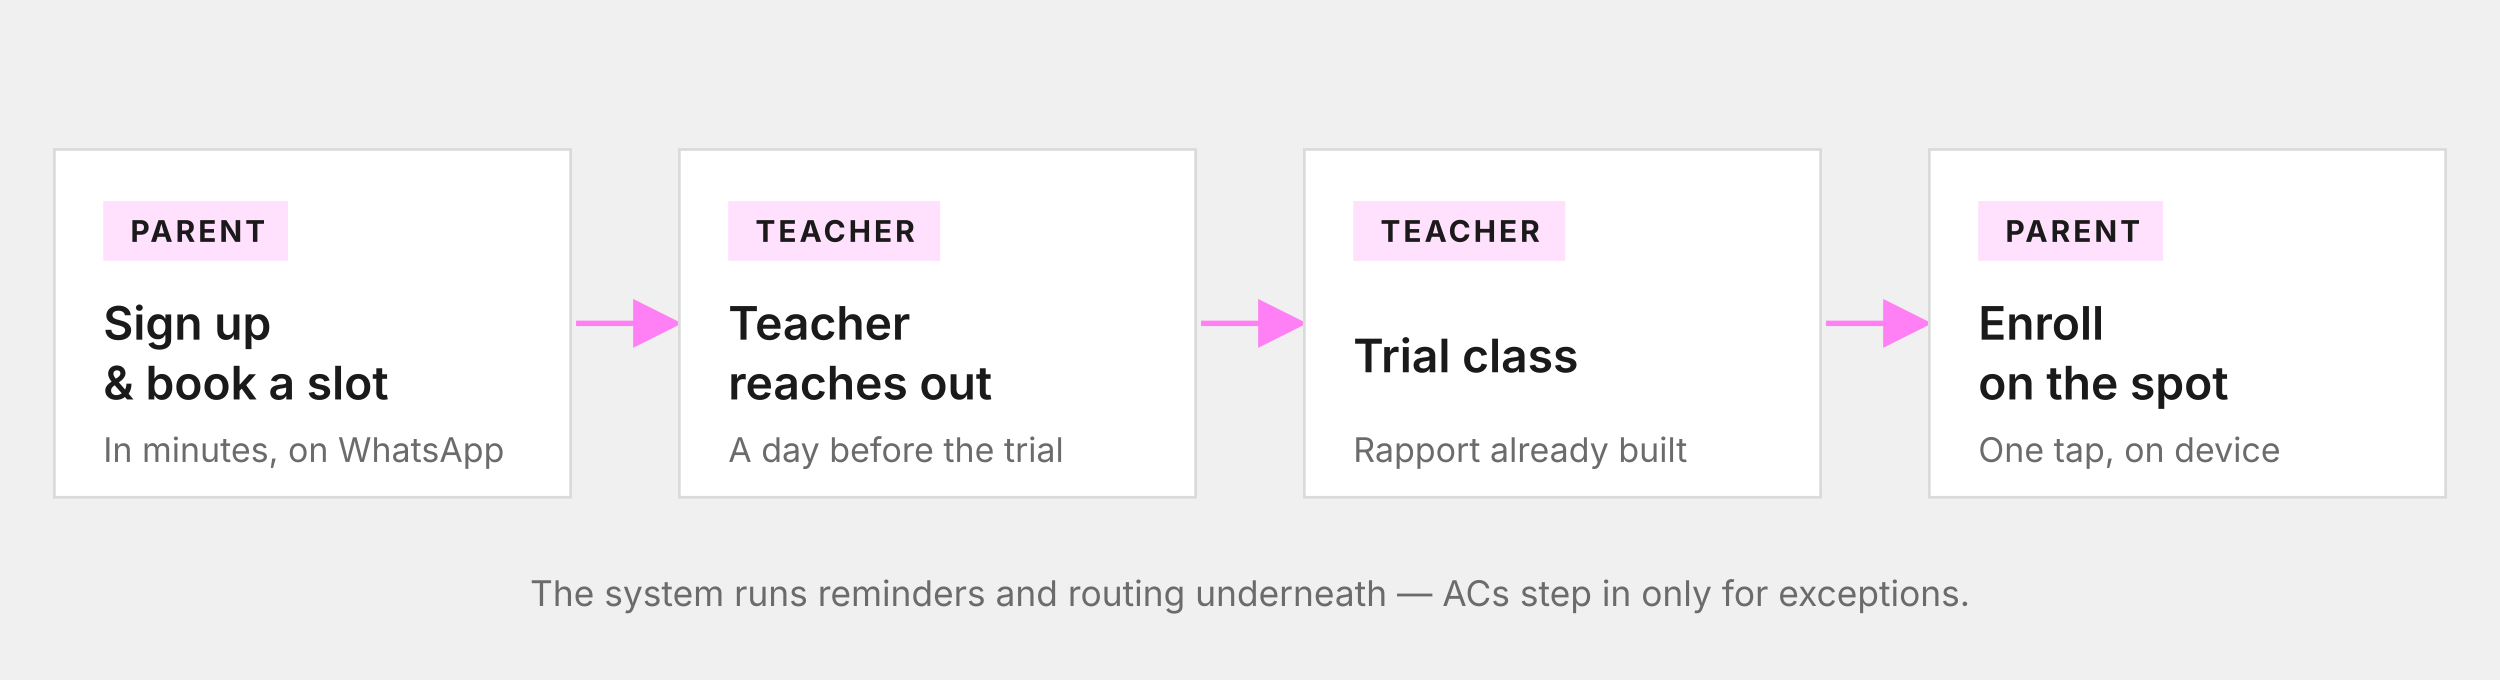
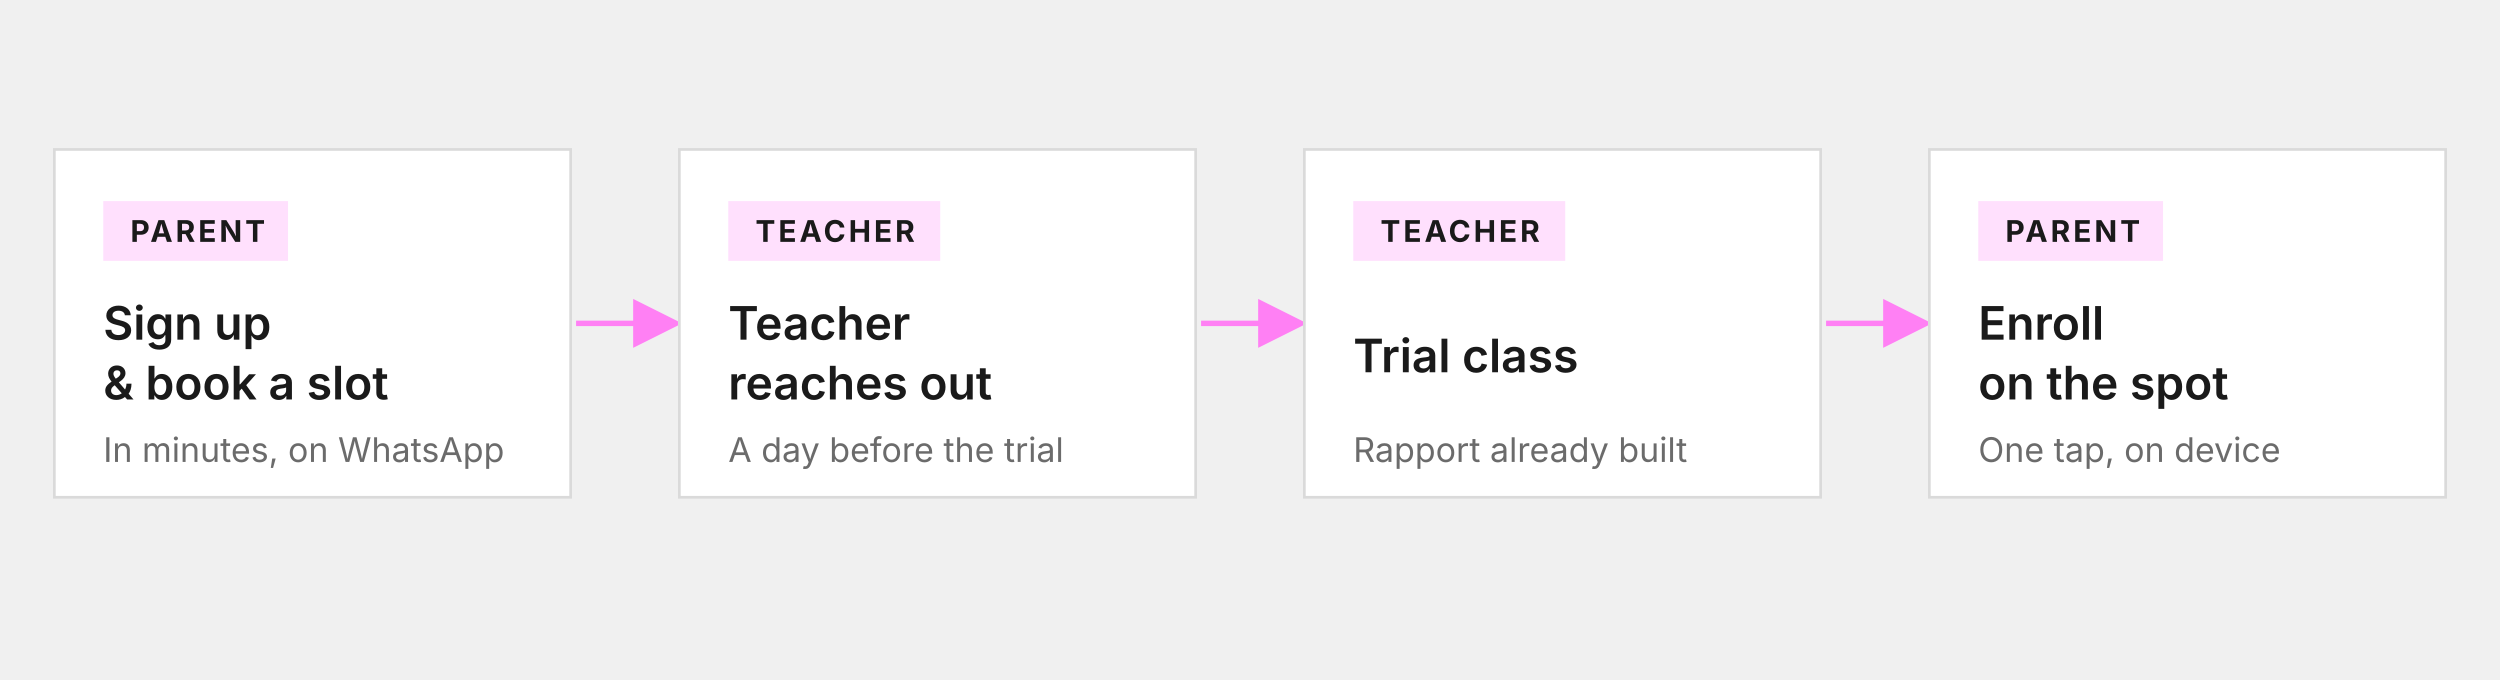
<svg xmlns="http://www.w3.org/2000/svg" viewBox="0 0 920 250" role="img" aria-label="The new trial flow: the parent signs up and books a slot in minutes on WhatsApp; the assigned teacher reaches out a day before and runs the trial; the parent enrolls on the spot, one tap on their device. The system runs reminders and routing underneath, and ACs step in only for exceptions.">
  <defs>
    <marker id="nteArrow" markerWidth="9" markerHeight="9" refX="6.5" refY="4.5" orient="auto">
      <path d="M0 0 L9 4.5 L0 9 Z" fill="#FF80F4" />
    </marker>
  </defs>
  <style>
    text { font-family: 'DM Sans', system-ui, -apple-system, sans-serif; }
    .owner { font-size: 11px; font-weight: 700; letter-spacing: 0.1em; fill: #1A1A1A; }
    .title { font-size: 17px; font-weight: 600; fill: #1A1A1A; }
    .sub   { font-size: 12.5px; font-weight: 400; fill: #6B6B6B; }
-     .note  { font-size: 13px; font-weight: 400; fill: #6B6B6B; }
+     .note  { font-size: 13px; font-weight: 400; fill: #FFFFFF; opacity: 0.6; }
  </style>
  <rect x="20" y="55" width="190" height="128" fill="#FFFFFF" stroke="#DADADA" />
  <rect x="38" y="74" width="68" height="22" fill="#FFE0FD" />
  <text x="48" y="89" class="owner">PARENT</text>
  <text x="38" y="125" class="title">Sign up</text>
  <text x="38" y="147" class="title">&amp; book a slot</text>
  <text x="38" y="170" class="sub">In minutes, on WhatsApp</text>
  <line x1="212" y1="119" x2="246" y2="119" stroke="#FF80F4" stroke-width="2" marker-end="url(#nteArrow)" />
  <rect x="250" y="55" width="190" height="128" fill="#FFFFFF" stroke="#DADADA" />
  <rect x="268" y="74" width="78" height="22" fill="#FFE0FD" />
  <text x="278" y="89" class="owner">TEACHER</text>
  <text x="268" y="125" class="title">Teacher</text>
  <text x="268" y="147" class="title">reaches out</text>
  <text x="268" y="170" class="sub">A day before the trial</text>
  <line x1="442" y1="119" x2="476" y2="119" stroke="#FF80F4" stroke-width="2" marker-end="url(#nteArrow)" />
  <rect x="480" y="55" width="190" height="128" fill="#FFFFFF" stroke="#DADADA" />
  <rect x="498" y="74" width="78" height="22" fill="#FFE0FD" />
  <text x="508" y="89" class="owner">TEACHER</text>
  <text x="498" y="137" class="title">Trial class</text>
  <text x="498" y="170" class="sub">Rapport already built</text>
  <line x1="672" y1="119" x2="706" y2="119" stroke="#FF80F4" stroke-width="2" marker-end="url(#nteArrow)" />
  <rect x="710" y="55" width="190" height="128" fill="#FFFFFF" stroke="#DADADA" />
  <rect x="728" y="74" width="68" height="22" fill="#FFE0FD" />
  <text x="738" y="89" class="owner">PARENT</text>
  <text x="728" y="125" class="title">Enroll</text>
  <text x="728" y="147" class="title">on the spot</text>
  <text x="728" y="170" class="sub">One tap, on device</text>
-   <text x="460" y="223" text-anchor="middle" class="note">The system runs reminders and routing underneath — ACs step in only for exceptions.</text>
</svg>
